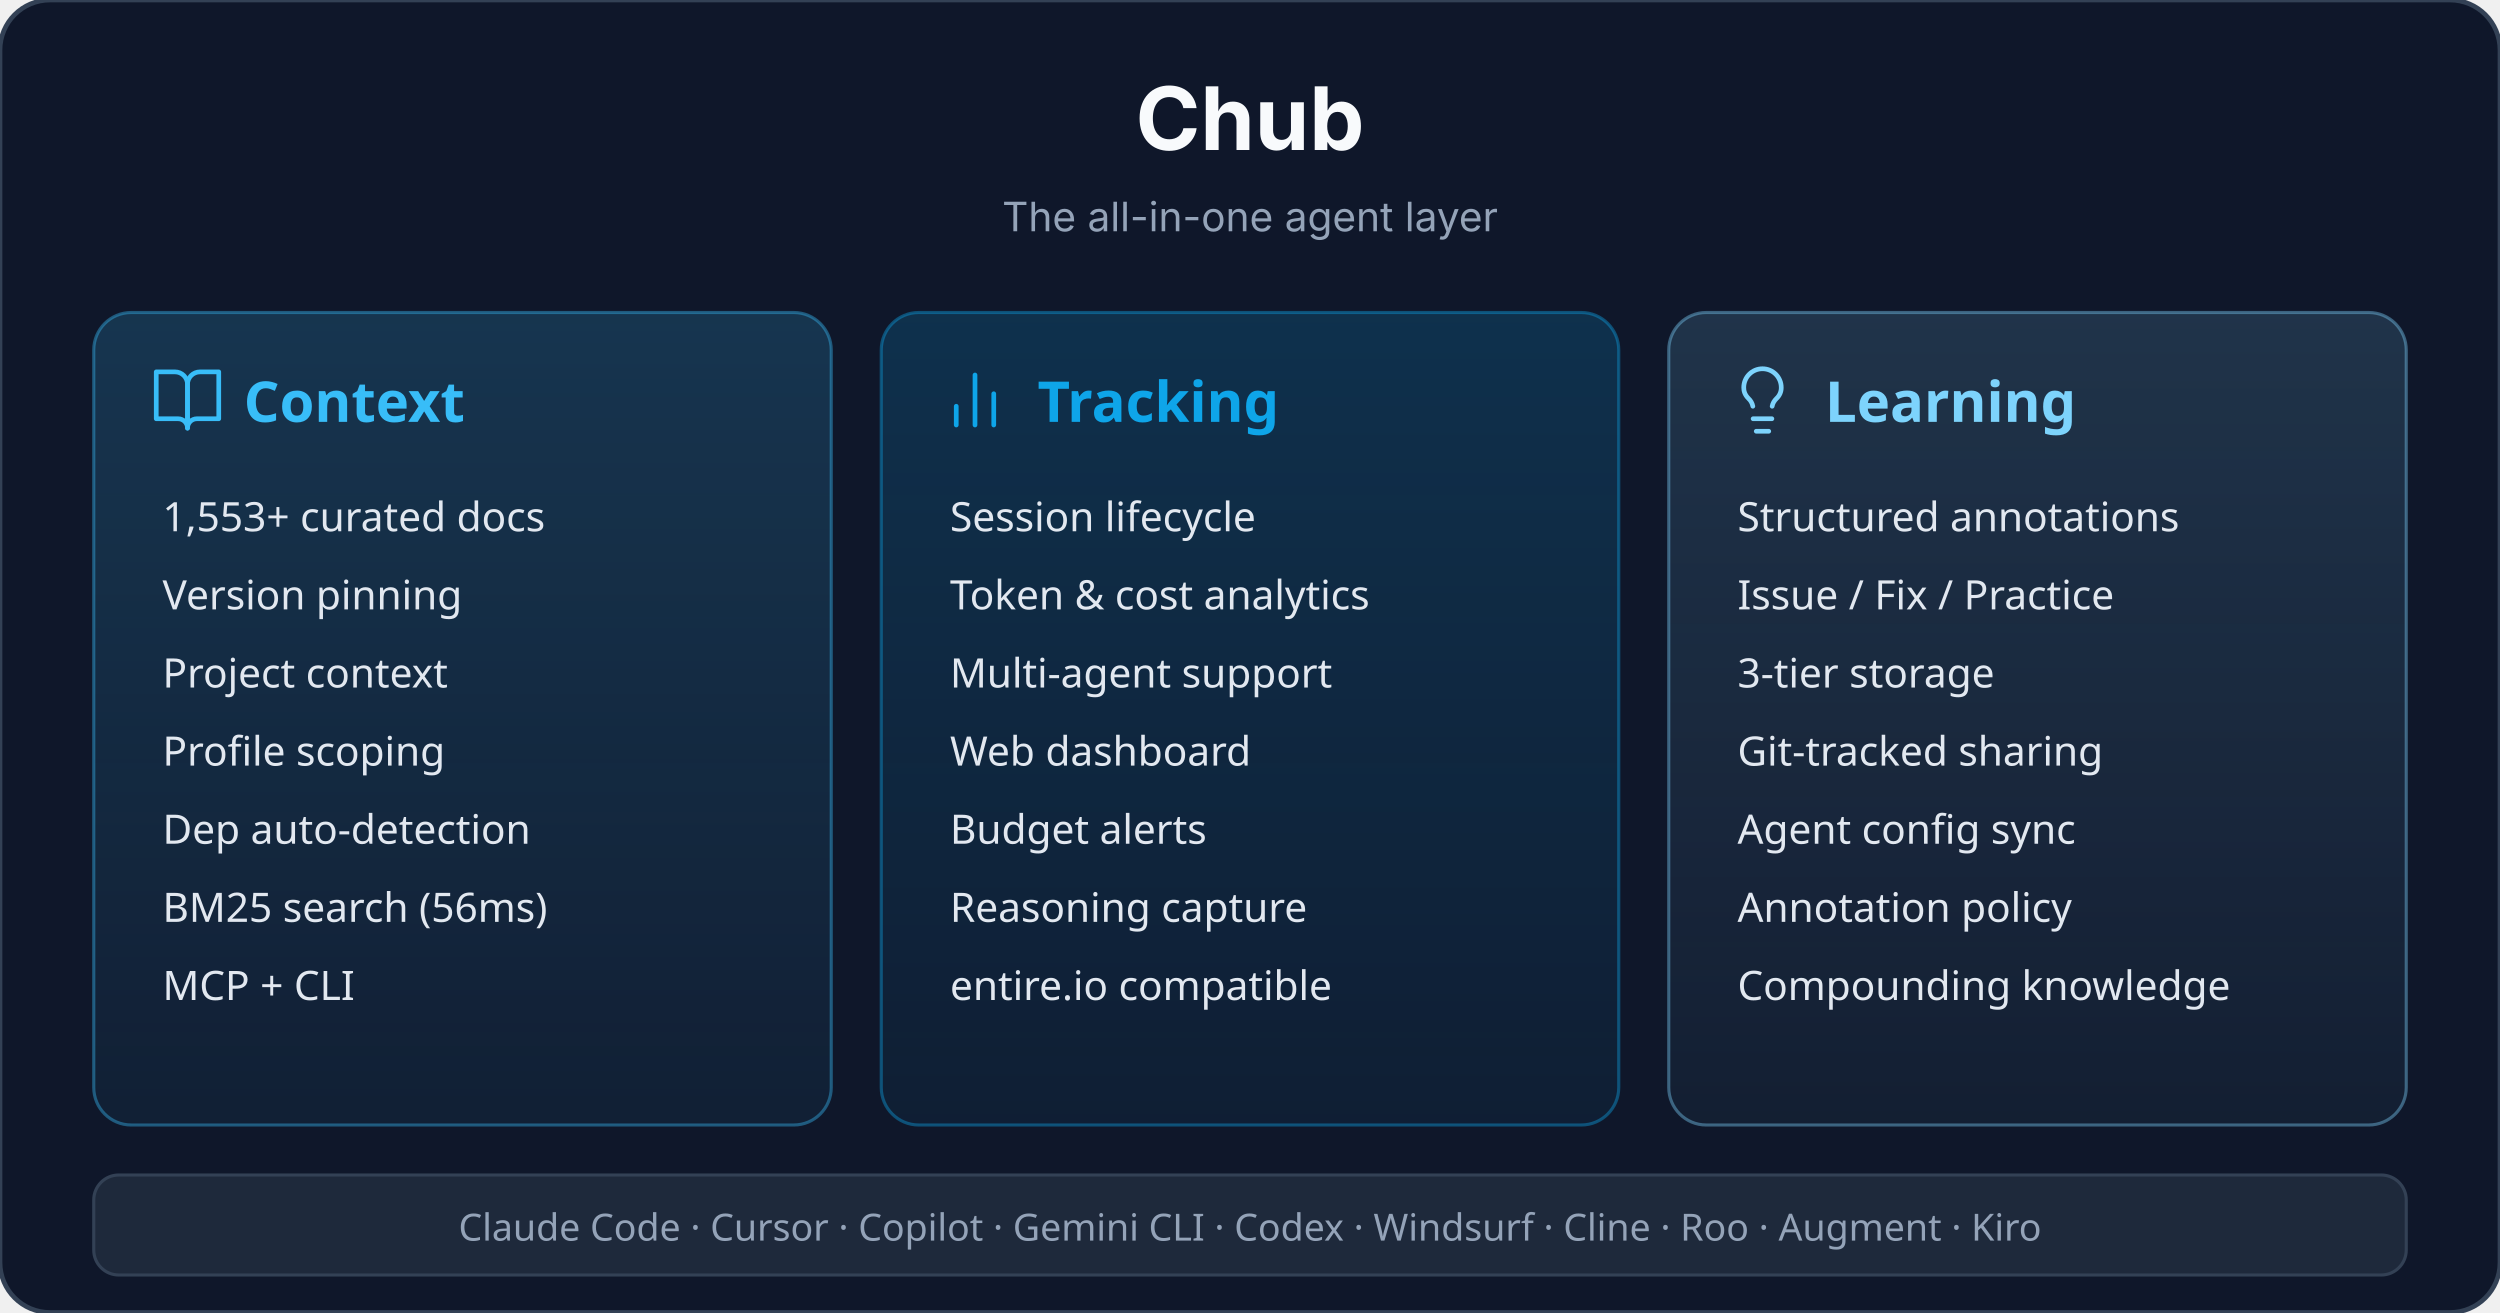
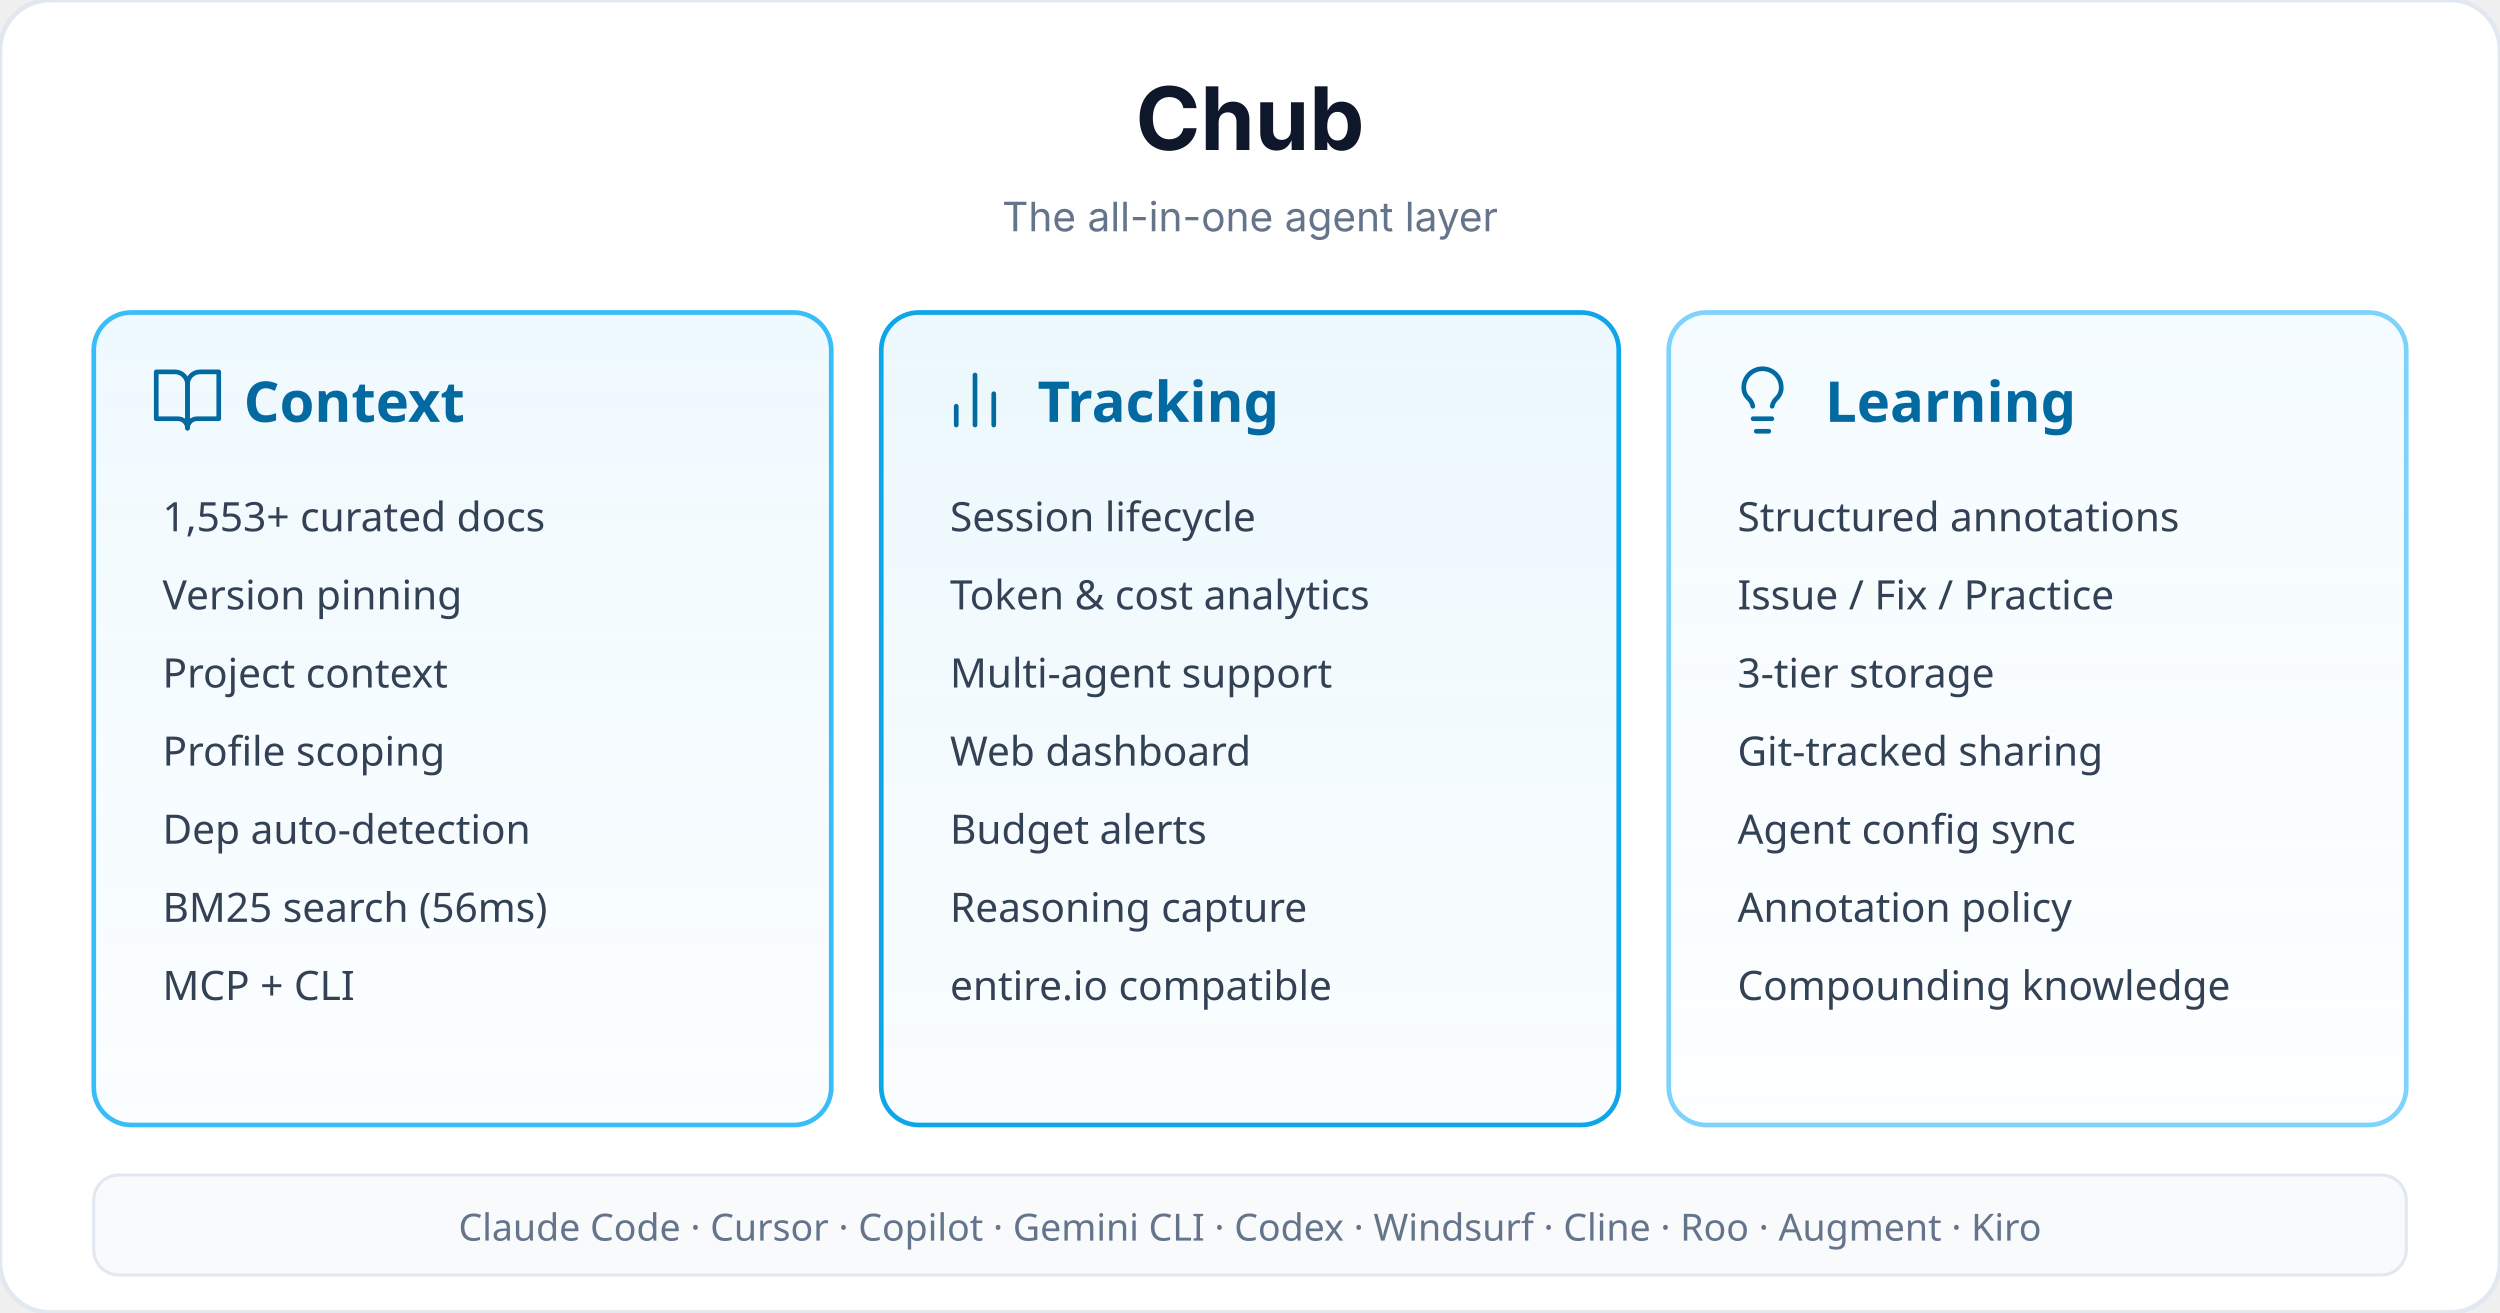
<svg xmlns="http://www.w3.org/2000/svg" viewBox="0 0 800 420" fill="none">
  <defs>
-     <linearGradient id="bg" x1="0" y1="0" x2="800" y2="420">
-       <stop offset="0%" stop-color="#0f172a" />
-       <stop offset="100%" stop-color="#1e293b" />
+     <linearGradient id="ctx-bg" x1="0" y1="0" x2="0" y2="1">
+       <stop offset="0%" stop-color="#38bdf8" stop-opacity="0.08" />
+       <stop offset="100%" stop-color="#38bdf8" stop-opacity="0.02" />
    </linearGradient>
-     <linearGradient id="context" x1="0" y1="0" x2="0" y2="1">
-       <stop offset="0%" stop-color="#38bdf8" stop-opacity="0.18" />
-       <stop offset="100%" stop-color="#38bdf8" stop-opacity="0.05" />
+     <linearGradient id="trk-bg" x1="0" y1="0" x2="0" y2="1">
+       <stop offset="0%" stop-color="#0ea5e9" stop-opacity="0.08" />
+       <stop offset="100%" stop-color="#0ea5e9" stop-opacity="0.02" />
    </linearGradient>
-     <linearGradient id="tracking" x1="0" y1="0" x2="0" y2="1">
-       <stop offset="0%" stop-color="#0ea5e9" stop-opacity="0.18" />
-       <stop offset="100%" stop-color="#0ea5e9" stop-opacity="0.05" />
-     </linearGradient>
-     <linearGradient id="learning" x1="0" y1="0" x2="0" y2="1">
-       <stop offset="0%" stop-color="#7dd3fc" stop-opacity="0.15" />
-       <stop offset="100%" stop-color="#7dd3fc" stop-opacity="0.04" />
+     <linearGradient id="lrn-bg" x1="0" y1="0" x2="0" y2="1">
+       <stop offset="0%" stop-color="#7dd3fc" stop-opacity="0.08" />
+       <stop offset="100%" stop-color="#7dd3fc" stop-opacity="0.02" />
    </linearGradient>
  </defs>
-   <rect x="0" y="0" width="800" height="420" rx="16" fill="url(#bg)" />
-   <rect x="0" y="0" width="800" height="420" rx="16" stroke="#334155" stroke-width="1.5" fill="none" />
-   <text x="400" y="48" text-anchor="middle" font-family="system-ui, -apple-system, sans-serif" font-size="28" font-weight="700" fill="#f8fafc">Chub</text>
-   <text x="400" y="74" text-anchor="middle" font-family="system-ui, -apple-system, sans-serif" font-size="13" fill="#94a3b8">The all-in-one agent layer</text>
-   <rect x="30" y="100" width="236" height="260" rx="12" fill="url(#context)" stroke="#38bdf8" stroke-width="1" stroke-opacity="0.4" />
-   <g transform="translate(48, 116)" fill="none" stroke="#38bdf8" stroke-width="1.5" stroke-linecap="round" stroke-linejoin="round">
+   <rect x="0" y="0" width="800" height="420" rx="16" fill="#ffffff" />
+   <rect x="0" y="0" width="800" height="420" rx="16" stroke="#e2e8f0" stroke-width="1.5" fill="none" />
+   <text x="400" y="48" text-anchor="middle" font-family="system-ui, -apple-system, sans-serif" font-size="28" font-weight="700" fill="#0f172a">Chub</text>
+   <text x="400" y="74" text-anchor="middle" font-family="system-ui, -apple-system, sans-serif" font-size="13" fill="#64748b">The all-in-one agent layer</text>
+   <rect x="30" y="100" width="236" height="260" rx="12" fill="url(#ctx-bg)" stroke="#38bdf8" stroke-width="1.5" />
+   <g transform="translate(48, 116)" fill="none" stroke="#0369a1" stroke-width="1.5" stroke-linecap="round" stroke-linejoin="round">
    <path d="M2 3h6a4 4 0 0 1 4 4v14a3 3 0 0 0-3-3H2z" />
    <path d="M22 3h-6a4 4 0 0 0-4 4v14a3 3 0 0 1 3-3h7z" />
  </g>
-   <text x="78" y="135" font-family="system-ui, sans-serif" font-size="18" font-weight="600" fill="#38bdf8">Context</text>
-   <text x="52" y="170" font-family="system-ui, sans-serif" font-size="13" fill="#e2e8f0">1,553+ curated docs</text>
-   <text x="52" y="195" font-family="system-ui, sans-serif" font-size="13" fill="#e2e8f0">Version pinning</text>
-   <text x="52" y="220" font-family="system-ui, sans-serif" font-size="13" fill="#e2e8f0">Project context</text>
-   <text x="52" y="245" font-family="system-ui, sans-serif" font-size="13" fill="#e2e8f0">Profile scoping</text>
-   <text x="52" y="270" font-family="system-ui, sans-serif" font-size="13" fill="#e2e8f0">Dep auto-detection</text>
-   <text x="52" y="295" font-family="system-ui, sans-serif" font-size="13" fill="#e2e8f0">BM25 search (56ms)</text>
-   <text x="52" y="320" font-family="system-ui, sans-serif" font-size="13" fill="#e2e8f0">MCP + CLI</text>
-   <rect x="282" y="100" width="236" height="260" rx="12" fill="url(#tracking)" stroke="#0ea5e9" stroke-width="1" stroke-opacity="0.4" />
-   <g transform="translate(300, 116)" fill="none" stroke="#0ea5e9" stroke-width="1.5" stroke-linecap="round" stroke-linejoin="round">
+   <text x="78" y="135" font-family="system-ui, sans-serif" font-size="18" font-weight="600" fill="#0369a1">Context</text>
+   <text x="52" y="170" font-family="system-ui, sans-serif" font-size="13" fill="#334155">1,553+ curated docs</text>
+   <text x="52" y="195" font-family="system-ui, sans-serif" font-size="13" fill="#334155">Version pinning</text>
+   <text x="52" y="220" font-family="system-ui, sans-serif" font-size="13" fill="#334155">Project context</text>
+   <text x="52" y="245" font-family="system-ui, sans-serif" font-size="13" fill="#334155">Profile scoping</text>
+   <text x="52" y="270" font-family="system-ui, sans-serif" font-size="13" fill="#334155">Dep auto-detection</text>
+   <text x="52" y="295" font-family="system-ui, sans-serif" font-size="13" fill="#334155">BM25 search (56ms)</text>
+   <text x="52" y="320" font-family="system-ui, sans-serif" font-size="13" fill="#334155">MCP + CLI</text>
+   <rect x="282" y="100" width="236" height="260" rx="12" fill="url(#trk-bg)" stroke="#0ea5e9" stroke-width="1.5" />
+   <g transform="translate(300, 116)" fill="none" stroke="#0369a1" stroke-width="1.5" stroke-linecap="round" stroke-linejoin="round">
    <line x1="18" y1="20" x2="18" y2="10" />
    <line x1="12" y1="20" x2="12" y2="4" />
    <line x1="6" y1="20" x2="6" y2="14" />
  </g>
-   <text x="332" y="135" font-family="system-ui, sans-serif" font-size="18" font-weight="600" fill="#0ea5e9">Tracking</text>
-   <text x="304" y="170" font-family="system-ui, sans-serif" font-size="13" fill="#e2e8f0">Session lifecycle</text>
-   <text x="304" y="195" font-family="system-ui, sans-serif" font-size="13" fill="#e2e8f0">Token &amp; cost analytics</text>
-   <text x="304" y="220" font-family="system-ui, sans-serif" font-size="13" fill="#e2e8f0">Multi-agent support</text>
-   <text x="304" y="245" font-family="system-ui, sans-serif" font-size="13" fill="#e2e8f0">Web dashboard</text>
-   <text x="304" y="270" font-family="system-ui, sans-serif" font-size="13" fill="#e2e8f0">Budget alerts</text>
-   <text x="304" y="295" font-family="system-ui, sans-serif" font-size="13" fill="#e2e8f0">Reasoning capture</text>
-   <text x="304" y="320" font-family="system-ui, sans-serif" font-size="13" fill="#e2e8f0">entire.io compatible</text>
-   <rect x="534" y="100" width="236" height="260" rx="12" fill="url(#learning)" stroke="#7dd3fc" stroke-width="1" stroke-opacity="0.4" />
-   <g transform="translate(552, 116)" fill="none" stroke="#7dd3fc" stroke-width="1.5" stroke-linecap="round" stroke-linejoin="round">
+   <text x="332" y="135" font-family="system-ui, sans-serif" font-size="18" font-weight="600" fill="#0369a1">Tracking</text>
+   <text x="304" y="170" font-family="system-ui, sans-serif" font-size="13" fill="#334155">Session lifecycle</text>
+   <text x="304" y="195" font-family="system-ui, sans-serif" font-size="13" fill="#334155">Token &amp; cost analytics</text>
+   <text x="304" y="220" font-family="system-ui, sans-serif" font-size="13" fill="#334155">Multi-agent support</text>
+   <text x="304" y="245" font-family="system-ui, sans-serif" font-size="13" fill="#334155">Web dashboard</text>
+   <text x="304" y="270" font-family="system-ui, sans-serif" font-size="13" fill="#334155">Budget alerts</text>
+   <text x="304" y="295" font-family="system-ui, sans-serif" font-size="13" fill="#334155">Reasoning capture</text>
+   <text x="304" y="320" font-family="system-ui, sans-serif" font-size="13" fill="#334155">entire.io compatible</text>
+   <rect x="534" y="100" width="236" height="260" rx="12" fill="url(#lrn-bg)" stroke="#7dd3fc" stroke-width="1.5" />
+   <g transform="translate(552, 116)" fill="none" stroke="#0369a1" stroke-width="1.5" stroke-linecap="round" stroke-linejoin="round">
    <path d="M9 18h6" />
    <path d="M10 22h4" />
    <path d="M15.09 14c.18-.98.65-1.74 1.41-2.5A4.65 4.65 0 0 0 18 8 6 6 0 0 0 6 8c0 1 .23 2.23 1.5 3.5A4.61 4.61 0 0 1 8.91 14" />
  </g>
-   <text x="584" y="135" font-family="system-ui, sans-serif" font-size="18" font-weight="600" fill="#7dd3fc">Learning</text>
-   <text x="556" y="170" font-family="system-ui, sans-serif" font-size="13" fill="#e2e8f0">Structured annotations</text>
-   <text x="556" y="195" font-family="system-ui, sans-serif" font-size="13" fill="#e2e8f0">Issue / Fix / Practice</text>
-   <text x="556" y="220" font-family="system-ui, sans-serif" font-size="13" fill="#e2e8f0">3-tier storage</text>
-   <text x="556" y="245" font-family="system-ui, sans-serif" font-size="13" fill="#e2e8f0">Git-tracked sharing</text>
-   <text x="556" y="270" font-family="system-ui, sans-serif" font-size="13" fill="#e2e8f0">Agent config sync</text>
-   <text x="556" y="295" font-family="system-ui, sans-serif" font-size="13" fill="#e2e8f0">Annotation policy</text>
-   <text x="556" y="320" font-family="system-ui, sans-serif" font-size="13" fill="#e2e8f0">Compounding knowledge</text>
-   <rect x="30" y="376" width="740" height="32" rx="8" fill="#1e293b" stroke="#334155" stroke-width="1" />
-   <text x="400" y="397" text-anchor="middle" font-family="system-ui, sans-serif" font-size="12" fill="#94a3b8">Claude Code · Cursor · Copilot · Gemini CLI · Codex · Windsurf · Cline · Roo · Augment · Kiro</text>
+   <text x="584" y="135" font-family="system-ui, sans-serif" font-size="18" font-weight="600" fill="#0369a1">Learning</text>
+   <text x="556" y="170" font-family="system-ui, sans-serif" font-size="13" fill="#334155">Structured annotations</text>
+   <text x="556" y="195" font-family="system-ui, sans-serif" font-size="13" fill="#334155">Issue / Fix / Practice</text>
+   <text x="556" y="220" font-family="system-ui, sans-serif" font-size="13" fill="#334155">3-tier storage</text>
+   <text x="556" y="245" font-family="system-ui, sans-serif" font-size="13" fill="#334155">Git-tracked sharing</text>
+   <text x="556" y="270" font-family="system-ui, sans-serif" font-size="13" fill="#334155">Agent config sync</text>
+   <text x="556" y="295" font-family="system-ui, sans-serif" font-size="13" fill="#334155">Annotation policy</text>
+   <text x="556" y="320" font-family="system-ui, sans-serif" font-size="13" fill="#334155">Compounding knowledge</text>
+   <rect x="30" y="376" width="740" height="32" rx="8" fill="#f8fafc" stroke="#e2e8f0" stroke-width="1" />
+   <text x="400" y="397" text-anchor="middle" font-family="system-ui, sans-serif" font-size="12" fill="#64748b">Claude Code · Cursor · Copilot · Gemini CLI · Codex · Windsurf · Cline · Roo · Augment · Kiro</text>
</svg>
